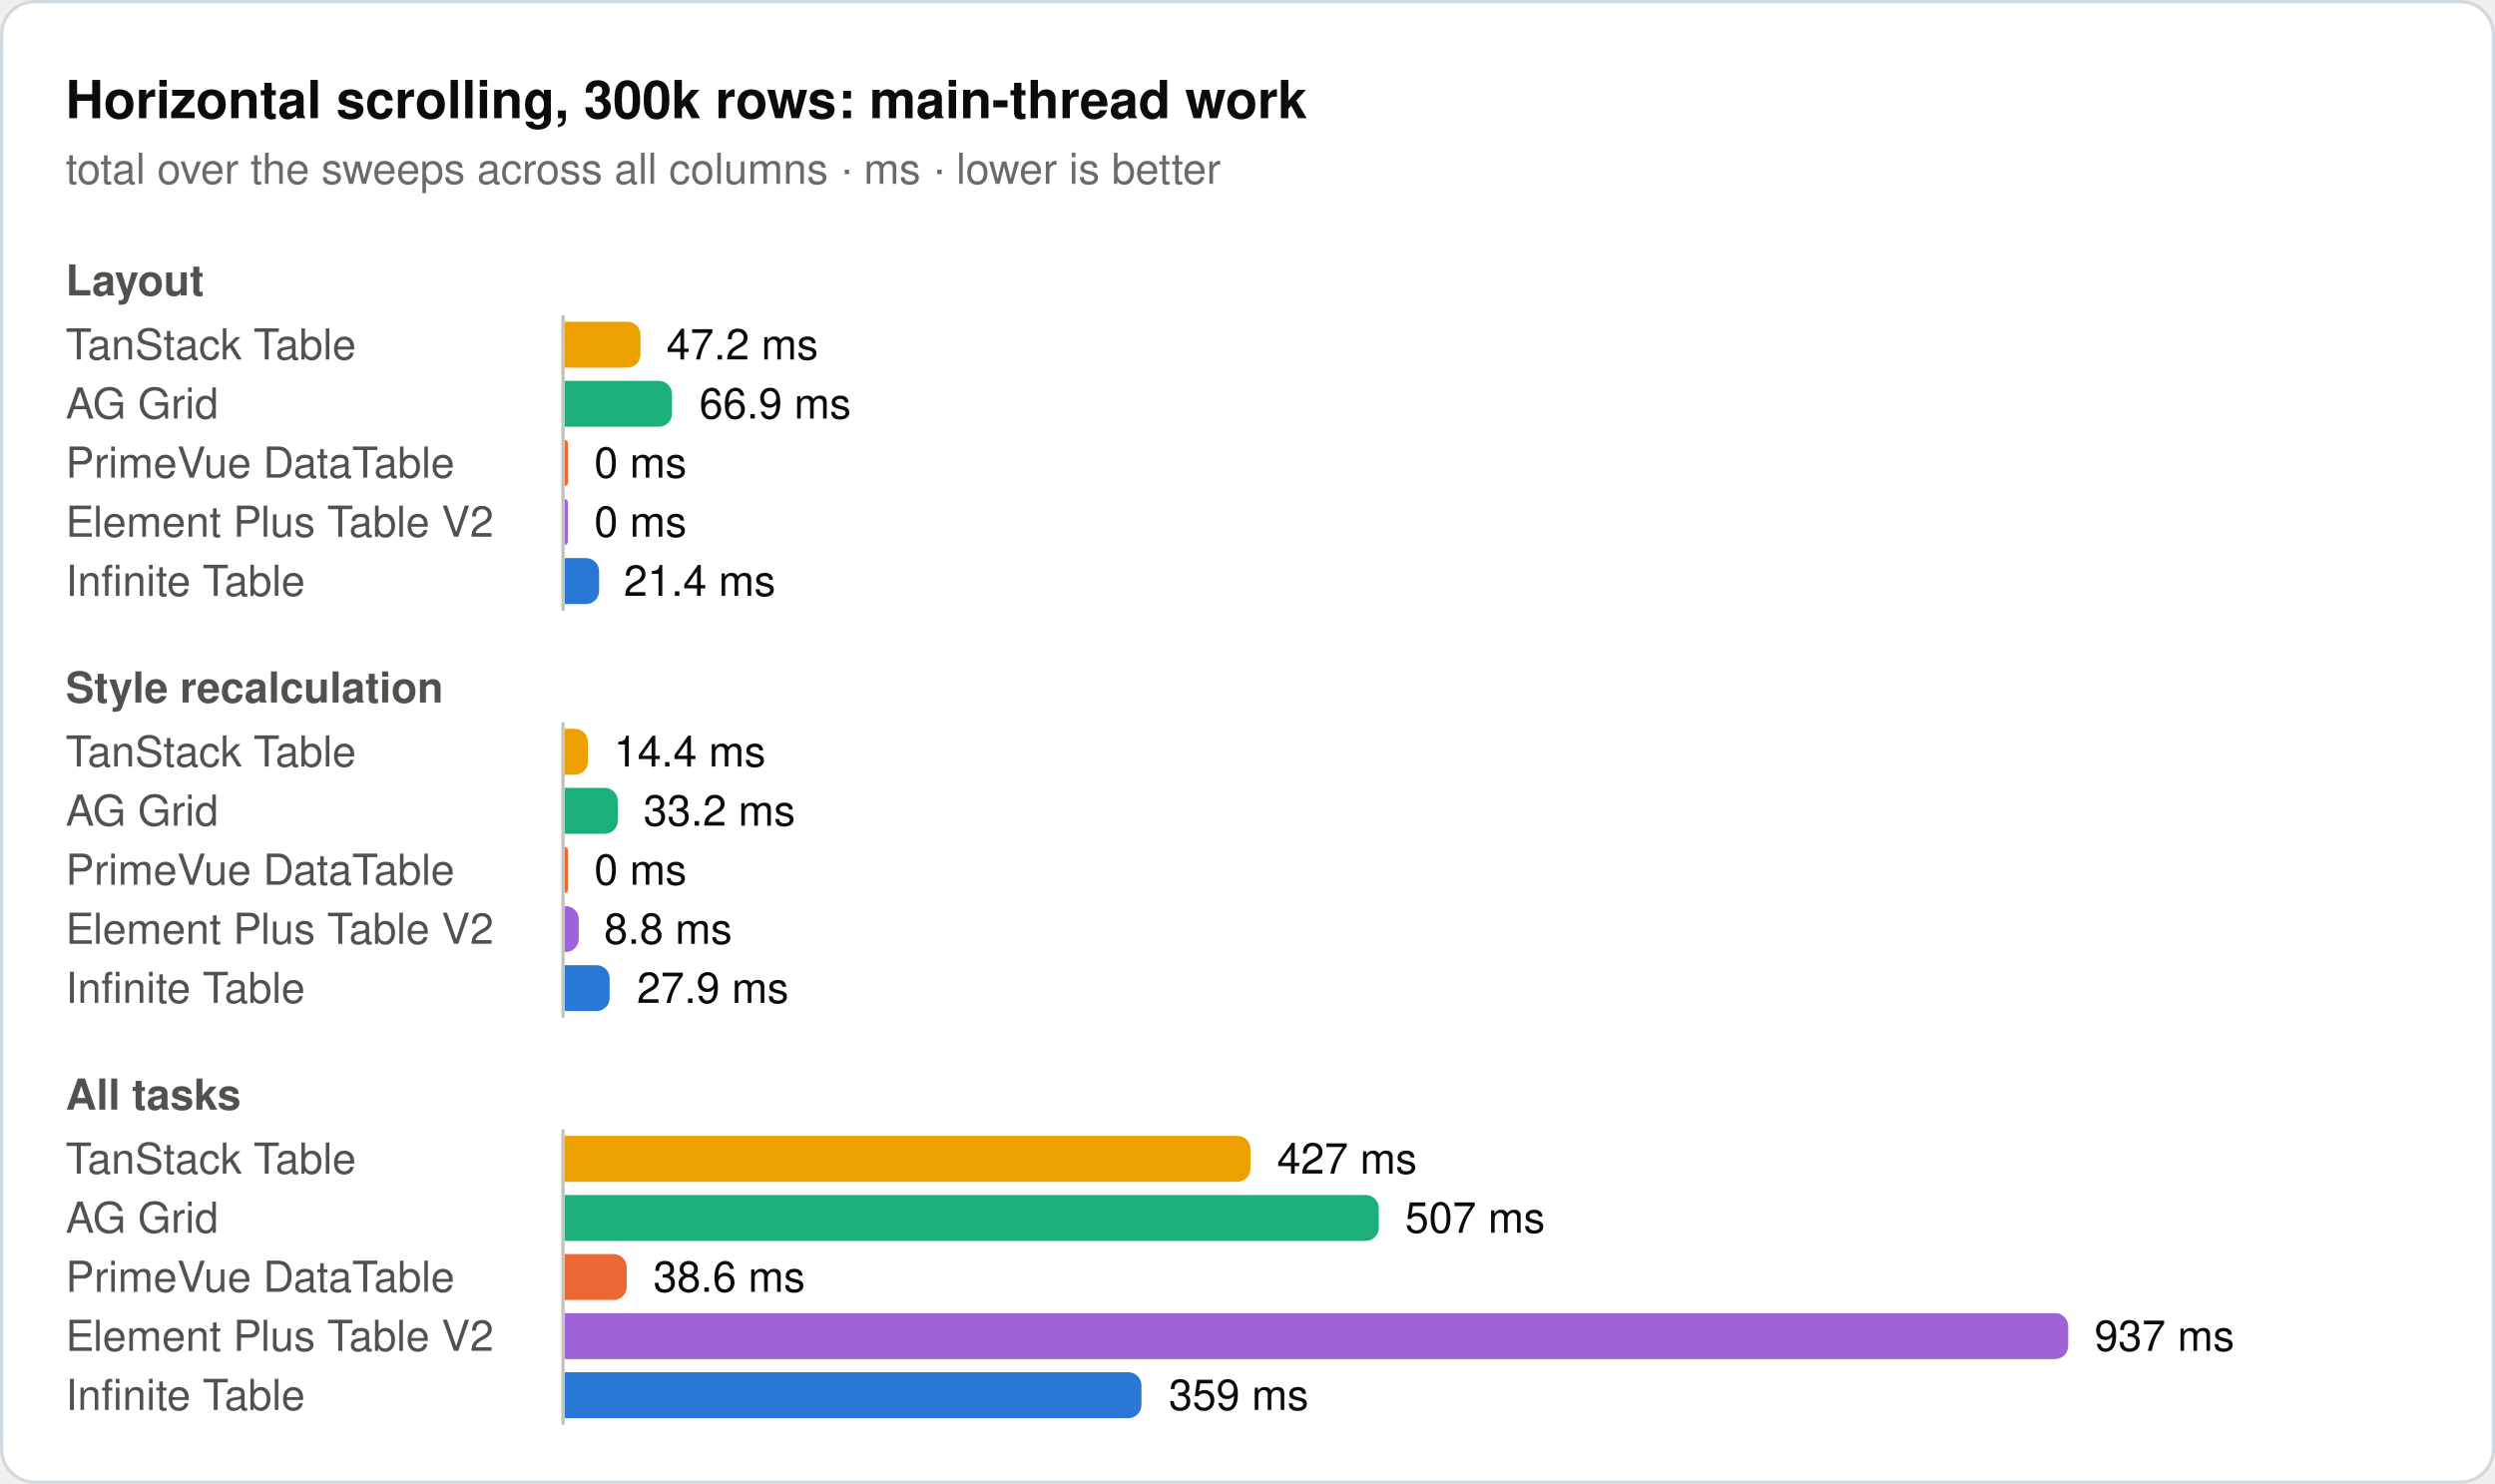
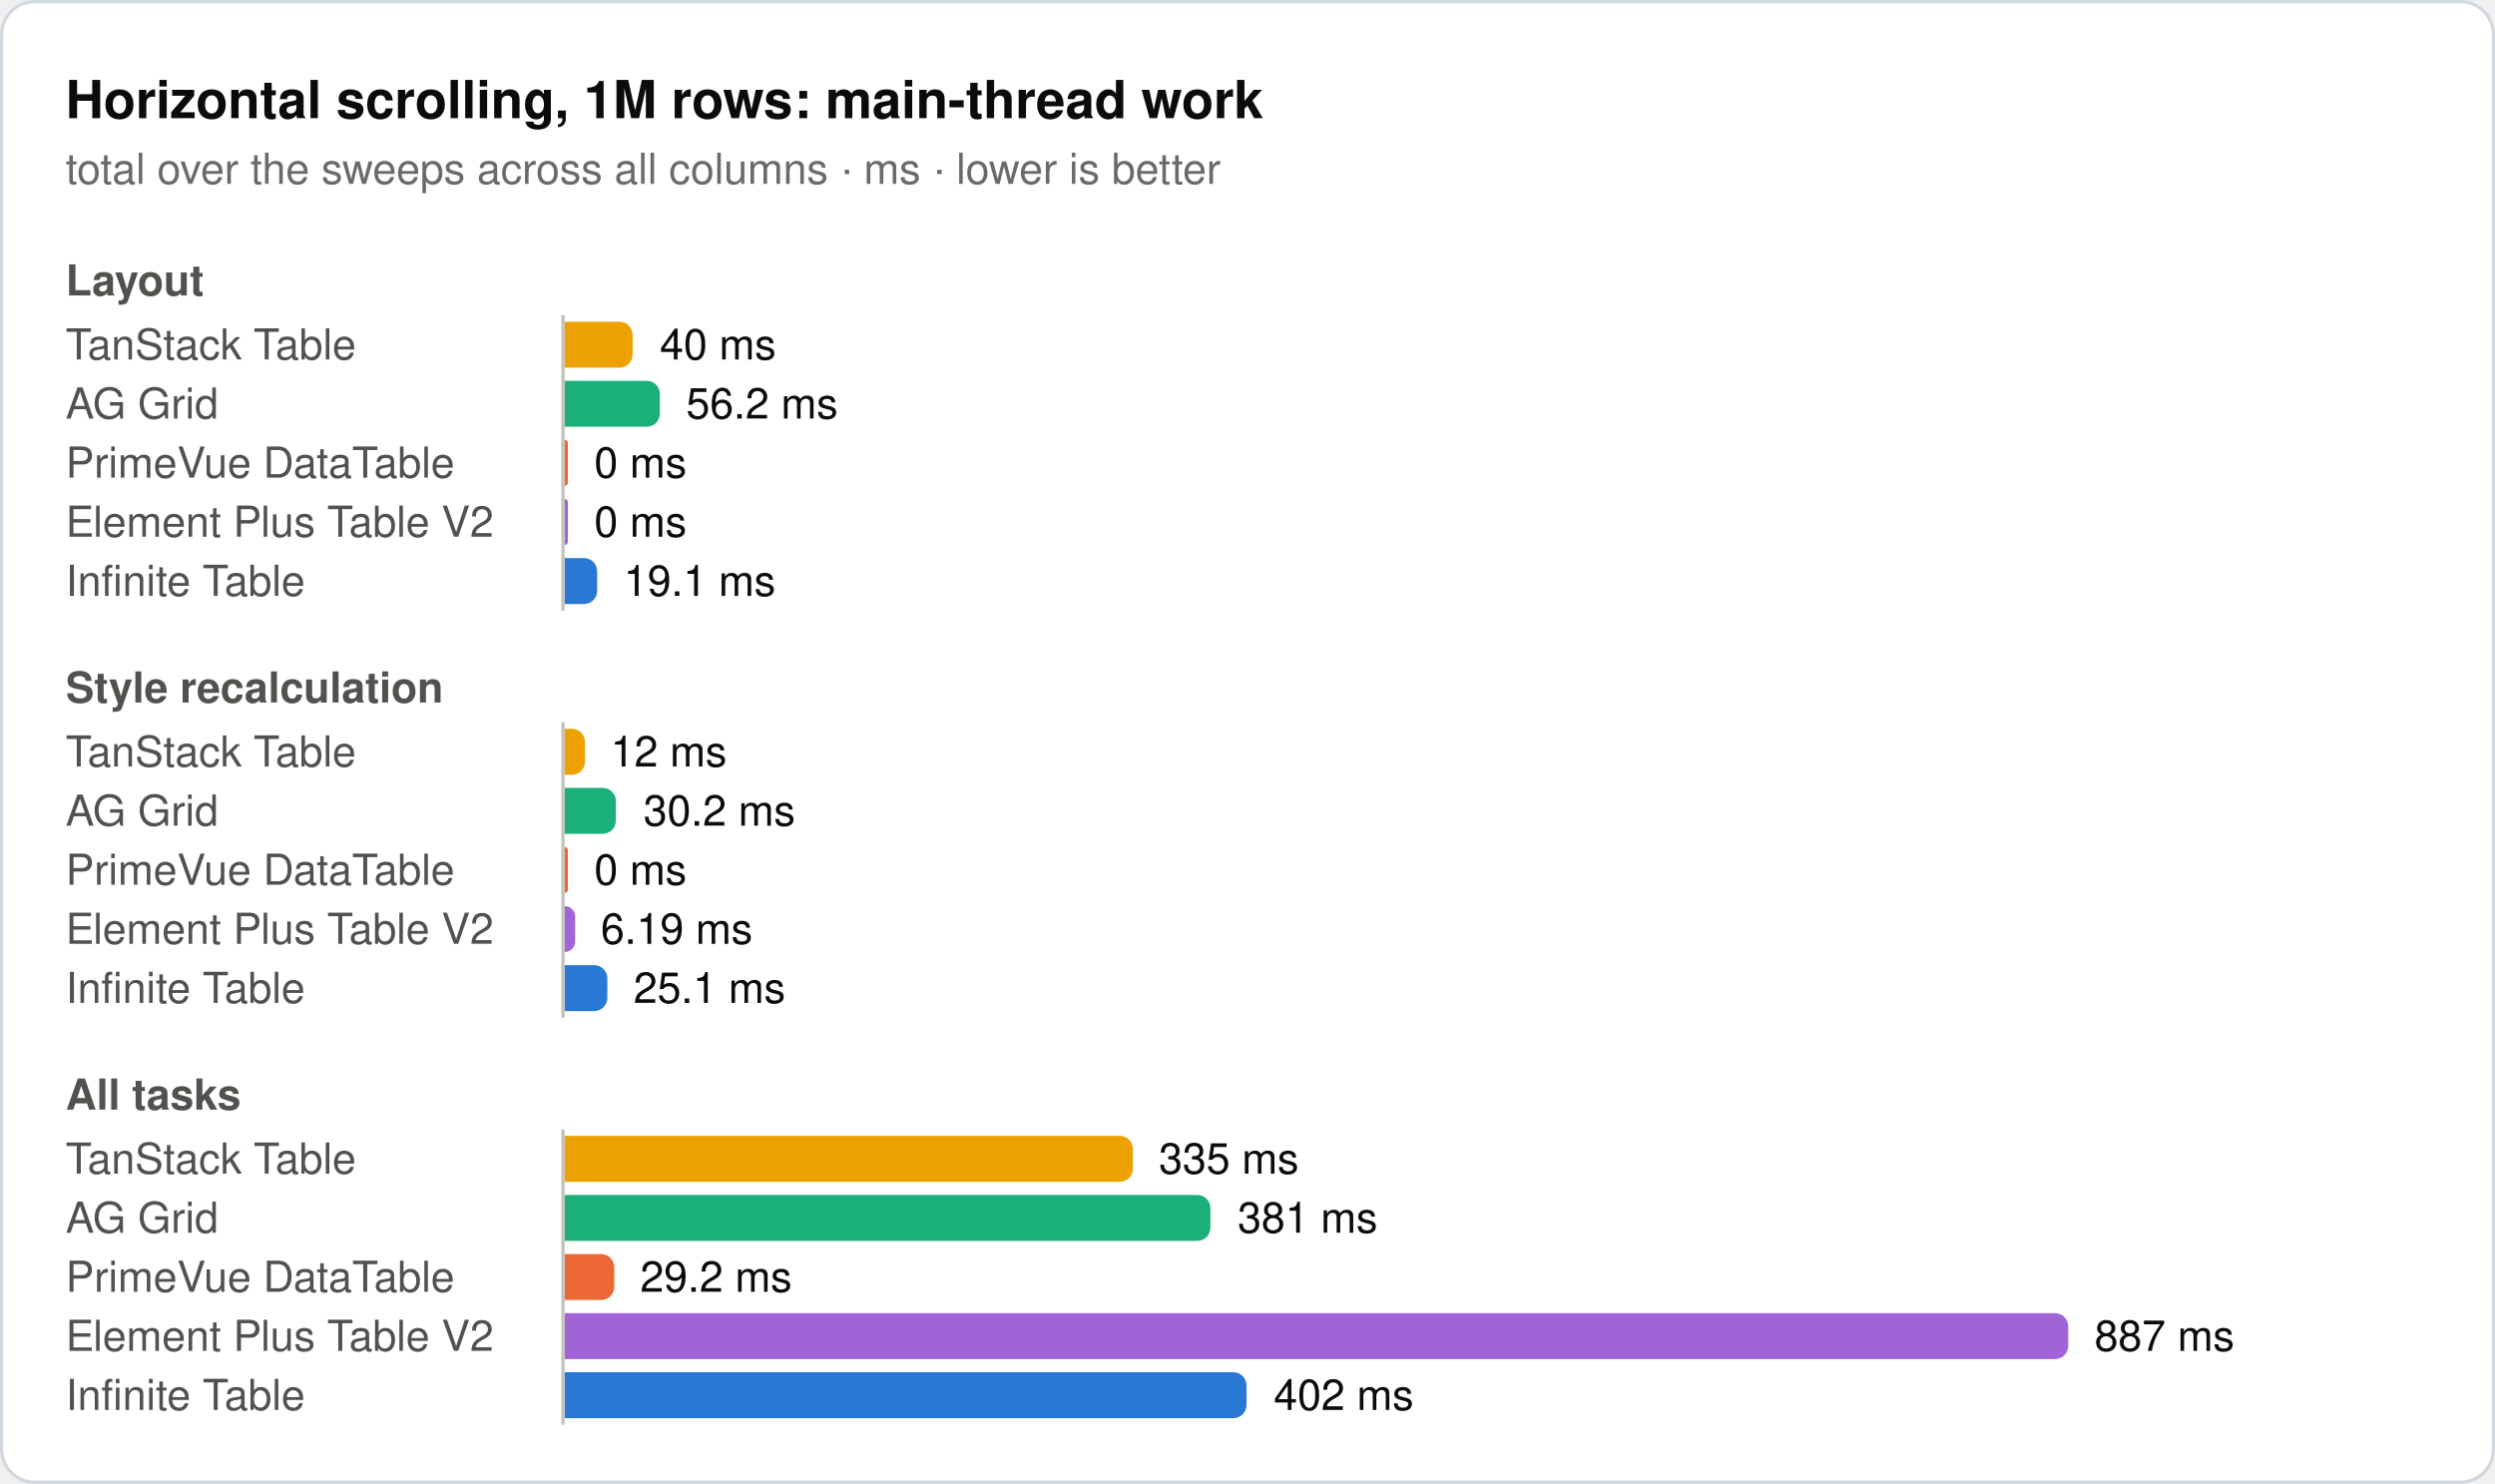
<svg xmlns="http://www.w3.org/2000/svg" width="760" height="452" viewBox="0 0 760 452" role="img">
  <rect x="0.5" y="0.5" width="759" height="451" rx="10" fill="#ffffff" stroke="#d1d9e0" />
-   <text x="20" y="36" font-family="system-ui, -apple-system, 'Segoe UI', Helvetica, Arial, sans-serif" font-size="16" font-weight="600" fill="#0b0b0b">Horizontal scrolling, 300k rows: main-thread work</text>
+   <text x="20" y="36" font-family="system-ui, -apple-system, 'Segoe UI', Helvetica, Arial, sans-serif" font-size="16" font-weight="600" fill="#0b0b0b">Horizontal scrolling, 1M rows: main-thread work</text>
  <text x="20" y="56" font-family="system-ui, -apple-system, 'Segoe UI', Helvetica, Arial, sans-serif" font-size="13" fill="#6b6a66">total over the sweeps across all columns · ms · lower is better</text>
  <text x="20" y="90" font-family="system-ui, -apple-system, 'Segoe UI', Helvetica, Arial, sans-serif" font-size="13" font-weight="600" fill="#52514e">Layout</text>
  <text x="20" y="109.5" font-family="system-ui, -apple-system, 'Segoe UI', Helvetica, Arial, sans-serif" font-size="13" fill="#52514e">TanStack Table</text>
-   <path d="M172,98H191.1a4,4 0 0 1 4,4V108a4,4 0 0 1 -4,4H172Z" fill="#eda100" />
-   <text x="203" y="109.5" font-family="system-ui, -apple-system, 'Segoe UI', Helvetica, Arial, sans-serif" font-size="13" fill="#0b0b0b">47.2 ms</text>
+   <path d="M172,98H188.7a4,4 0 0 1 4,4V108a4,4 0 0 1 -4,4H172Z" fill="#eda100" />
+   <text x="201" y="109.5" font-family="system-ui, -apple-system, 'Segoe UI', Helvetica, Arial, sans-serif" font-size="13" fill="#0b0b0b">40 ms</text>
  <text x="20" y="127.5" font-family="system-ui, -apple-system, 'Segoe UI', Helvetica, Arial, sans-serif" font-size="13" fill="#52514e">AG Grid</text>
-   <path d="M172,116H200.7a4,4 0 0 1 4,4V126a4,4 0 0 1 -4,4H172Z" fill="#1baf7a" />
-   <text x="213" y="127.5" font-family="system-ui, -apple-system, 'Segoe UI', Helvetica, Arial, sans-serif" font-size="13" fill="#0b0b0b">66.9 ms</text>
+   <path d="M172,116H197a4,4 0 0 1 4,4V126a4,4 0 0 1 -4,4H172Z" fill="#1baf7a" />
+   <text x="209" y="127.5" font-family="system-ui, -apple-system, 'Segoe UI', Helvetica, Arial, sans-serif" font-size="13" fill="#0b0b0b">56.2 ms</text>
  <text x="20" y="145.5" font-family="system-ui, -apple-system, 'Segoe UI', Helvetica, Arial, sans-serif" font-size="13" fill="#52514e">PrimeVue DataTable</text>
  <path d="M172,134H172a1,1 0 0 1 1,1V147a1,1 0 0 1 -1,1H172Z" fill="#eb6834" />
  <text x="181" y="145.5" font-family="system-ui, -apple-system, 'Segoe UI', Helvetica, Arial, sans-serif" font-size="13" fill="#0b0b0b">0 ms</text>
  <text x="20" y="163.5" font-family="system-ui, -apple-system, 'Segoe UI', Helvetica, Arial, sans-serif" font-size="13" fill="#52514e">Element Plus Table V2</text>
  <path d="M172,152H172a1,1 0 0 1 1,1V165a1,1 0 0 1 -1,1H172Z" fill="#a064d8" />
  <text x="181" y="163.5" font-family="system-ui, -apple-system, 'Segoe UI', Helvetica, Arial, sans-serif" font-size="13" fill="#0b0b0b">0 ms</text>
  <text x="20" y="181.5" font-family="system-ui, -apple-system, 'Segoe UI', Helvetica, Arial, sans-serif" font-size="13" fill="#52514e">Infinite Table</text>
-   <path d="M172,170H178.5a4,4 0 0 1 4,4V180a4,4 0 0 1 -4,4H172Z" fill="#2a78d6" />
-   <text x="190" y="181.5" font-family="system-ui, -apple-system, 'Segoe UI', Helvetica, Arial, sans-serif" font-size="13" fill="#0b0b0b">21.4 ms</text>
+   <path d="M172,170H177.9a4,4 0 0 1 4,4V180a4,4 0 0 1 -4,4H172Z" fill="#2a78d6" />
+   <text x="190" y="181.5" font-family="system-ui, -apple-system, 'Segoe UI', Helvetica, Arial, sans-serif" font-size="13" fill="#0b0b0b">19.1 ms</text>
  <line x1="171.5" y1="96" x2="171.5" y2="186" stroke="#c3c2b7" stroke-width="1" />
  <text x="20" y="214" font-family="system-ui, -apple-system, 'Segoe UI', Helvetica, Arial, sans-serif" font-size="13" font-weight="600" fill="#52514e">Style recalculation</text>
  <text x="20" y="233.5" font-family="system-ui, -apple-system, 'Segoe UI', Helvetica, Arial, sans-serif" font-size="13" fill="#52514e">TanStack Table</text>
-   <path d="M172,222H175.1a4,4 0 0 1 4,4V232a4,4 0 0 1 -4,4H172Z" fill="#eda100" />
-   <text x="187" y="233.5" font-family="system-ui, -apple-system, 'Segoe UI', Helvetica, Arial, sans-serif" font-size="13" fill="#0b0b0b">14.4 ms</text>
+   <path d="M172,222H174.2a4,4 0 0 1 4,4V232a4,4 0 0 1 -4,4H172Z" fill="#eda100" />
+   <text x="186" y="233.5" font-family="system-ui, -apple-system, 'Segoe UI', Helvetica, Arial, sans-serif" font-size="13" fill="#0b0b0b">12 ms</text>
  <text x="20" y="251.5" font-family="system-ui, -apple-system, 'Segoe UI', Helvetica, Arial, sans-serif" font-size="13" fill="#52514e">AG Grid</text>
-   <path d="M172,240H184.2a4,4 0 0 1 4,4V250a4,4 0 0 1 -4,4H172Z" fill="#1baf7a" />
-   <text x="196" y="251.5" font-family="system-ui, -apple-system, 'Segoe UI', Helvetica, Arial, sans-serif" font-size="13" fill="#0b0b0b">33.2 ms</text>
+   <path d="M172,240H183.6a4,4 0 0 1 4,4V250a4,4 0 0 1 -4,4H172Z" fill="#1baf7a" />
+   <text x="196" y="251.5" font-family="system-ui, -apple-system, 'Segoe UI', Helvetica, Arial, sans-serif" font-size="13" fill="#0b0b0b">30.2 ms</text>
  <text x="20" y="269.5" font-family="system-ui, -apple-system, 'Segoe UI', Helvetica, Arial, sans-serif" font-size="13" fill="#52514e">PrimeVue DataTable</text>
  <path d="M172,258H172a1,1 0 0 1 1,1V271a1,1 0 0 1 -1,1H172Z" fill="#eb6834" />
  <text x="181" y="269.5" font-family="system-ui, -apple-system, 'Segoe UI', Helvetica, Arial, sans-serif" font-size="13" fill="#0b0b0b">0 ms</text>
  <text x="20" y="287.5" font-family="system-ui, -apple-system, 'Segoe UI', Helvetica, Arial, sans-serif" font-size="13" fill="#52514e">Element Plus Table V2</text>
-   <path d="M172,276H172.3a4,4 0 0 1 4,4V286a4,4 0 0 1 -4,4H172Z" fill="#a064d8" />
-   <text x="184" y="287.5" font-family="system-ui, -apple-system, 'Segoe UI', Helvetica, Arial, sans-serif" font-size="13" fill="#0b0b0b">8.8 ms</text>
+   <path d="M172,276H172a3.2,3.2 0 0 1 3.2,3.2V286.8a3.2,3.2 0 0 1 -3.2,3.2H172Z" fill="#a064d8" />
+   <text x="183" y="287.5" font-family="system-ui, -apple-system, 'Segoe UI', Helvetica, Arial, sans-serif" font-size="13" fill="#0b0b0b">6.19 ms</text>
  <text x="20" y="305.5" font-family="system-ui, -apple-system, 'Segoe UI', Helvetica, Arial, sans-serif" font-size="13" fill="#52514e">Infinite Table</text>
-   <path d="M172,294H181.7a4,4 0 0 1 4,4V304a4,4 0 0 1 -4,4H172Z" fill="#2a78d6" />
-   <text x="194" y="305.5" font-family="system-ui, -apple-system, 'Segoe UI', Helvetica, Arial, sans-serif" font-size="13" fill="#0b0b0b">27.9 ms</text>
+   <path d="M172,294H181a4,4 0 0 1 4,4V304a4,4 0 0 1 -4,4H172Z" fill="#2a78d6" />
+   <text x="193" y="305.5" font-family="system-ui, -apple-system, 'Segoe UI', Helvetica, Arial, sans-serif" font-size="13" fill="#0b0b0b">25.1 ms</text>
  <line x1="171.5" y1="220" x2="171.5" y2="310" stroke="#c3c2b7" stroke-width="1" />
  <text x="20" y="338" font-family="system-ui, -apple-system, 'Segoe UI', Helvetica, Arial, sans-serif" font-size="13" font-weight="600" fill="#52514e">All tasks</text>
  <text x="20" y="357.5" font-family="system-ui, -apple-system, 'Segoe UI', Helvetica, Arial, sans-serif" font-size="13" fill="#52514e">TanStack Table</text>
-   <path d="M172,346H376.9a4,4 0 0 1 4,4V356a4,4 0 0 1 -4,4H172Z" fill="#eda100" />
-   <text x="389" y="357.5" font-family="system-ui, -apple-system, 'Segoe UI', Helvetica, Arial, sans-serif" font-size="13" fill="#0b0b0b">427 ms</text>
+   <path d="M172,346H341.1a4,4 0 0 1 4,4V356a4,4 0 0 1 -4,4H172Z" fill="#eda100" />
+   <text x="353" y="357.5" font-family="system-ui, -apple-system, 'Segoe UI', Helvetica, Arial, sans-serif" font-size="13" fill="#0b0b0b">335 ms</text>
  <text x="20" y="375.5" font-family="system-ui, -apple-system, 'Segoe UI', Helvetica, Arial, sans-serif" font-size="13" fill="#52514e">AG Grid</text>
-   <path d="M172,364H416a4,4 0 0 1 4,4V374a4,4 0 0 1 -4,4H172Z" fill="#1baf7a" />
-   <text x="428" y="375.5" font-family="system-ui, -apple-system, 'Segoe UI', Helvetica, Arial, sans-serif" font-size="13" fill="#0b0b0b">507 ms</text>
+   <path d="M172,364H364.7a4,4 0 0 1 4,4V374a4,4 0 0 1 -4,4H172Z" fill="#1baf7a" />
+   <text x="377" y="375.5" font-family="system-ui, -apple-system, 'Segoe UI', Helvetica, Arial, sans-serif" font-size="13" fill="#0b0b0b">381 ms</text>
  <text x="20" y="393.5" font-family="system-ui, -apple-system, 'Segoe UI', Helvetica, Arial, sans-serif" font-size="13" fill="#52514e">PrimeVue DataTable</text>
-   <path d="M172,382H186.9a4,4 0 0 1 4,4V392a4,4 0 0 1 -4,4H172Z" fill="#eb6834" />
-   <text x="199" y="393.5" font-family="system-ui, -apple-system, 'Segoe UI', Helvetica, Arial, sans-serif" font-size="13" fill="#0b0b0b">38.6 ms</text>
+   <path d="M172,382H183.1a4,4 0 0 1 4,4V392a4,4 0 0 1 -4,4H172Z" fill="#eb6834" />
+   <text x="195" y="393.5" font-family="system-ui, -apple-system, 'Segoe UI', Helvetica, Arial, sans-serif" font-size="13" fill="#0b0b0b">29.2 ms</text>
  <text x="20" y="411.5" font-family="system-ui, -apple-system, 'Segoe UI', Helvetica, Arial, sans-serif" font-size="13" fill="#52514e">Element Plus Table V2</text>
  <path d="M172,400H626a4,4 0 0 1 4,4V410a4,4 0 0 1 -4,4H172Z" fill="#a064d8" />
-   <text x="638" y="411.5" font-family="system-ui, -apple-system, 'Segoe UI', Helvetica, Arial, sans-serif" font-size="13" fill="#0b0b0b">937 ms</text>
+   <text x="638" y="411.5" font-family="system-ui, -apple-system, 'Segoe UI', Helvetica, Arial, sans-serif" font-size="13" fill="#0b0b0b">887 ms</text>
  <text x="20" y="429.5" font-family="system-ui, -apple-system, 'Segoe UI', Helvetica, Arial, sans-serif" font-size="13" fill="#52514e">Infinite Table</text>
-   <path d="M172,418H343.7a4,4 0 0 1 4,4V428a4,4 0 0 1 -4,4H172Z" fill="#2a78d6" />
-   <text x="356" y="429.5" font-family="system-ui, -apple-system, 'Segoe UI', Helvetica, Arial, sans-serif" font-size="13" fill="#0b0b0b">359 ms</text>
+   <path d="M172,418H375.7a4,4 0 0 1 4,4V428a4,4 0 0 1 -4,4H172Z" fill="#2a78d6" />
+   <text x="388" y="429.5" font-family="system-ui, -apple-system, 'Segoe UI', Helvetica, Arial, sans-serif" font-size="13" fill="#0b0b0b">402 ms</text>
  <line x1="171.5" y1="344" x2="171.5" y2="434" stroke="#c3c2b7" stroke-width="1" />
</svg>
